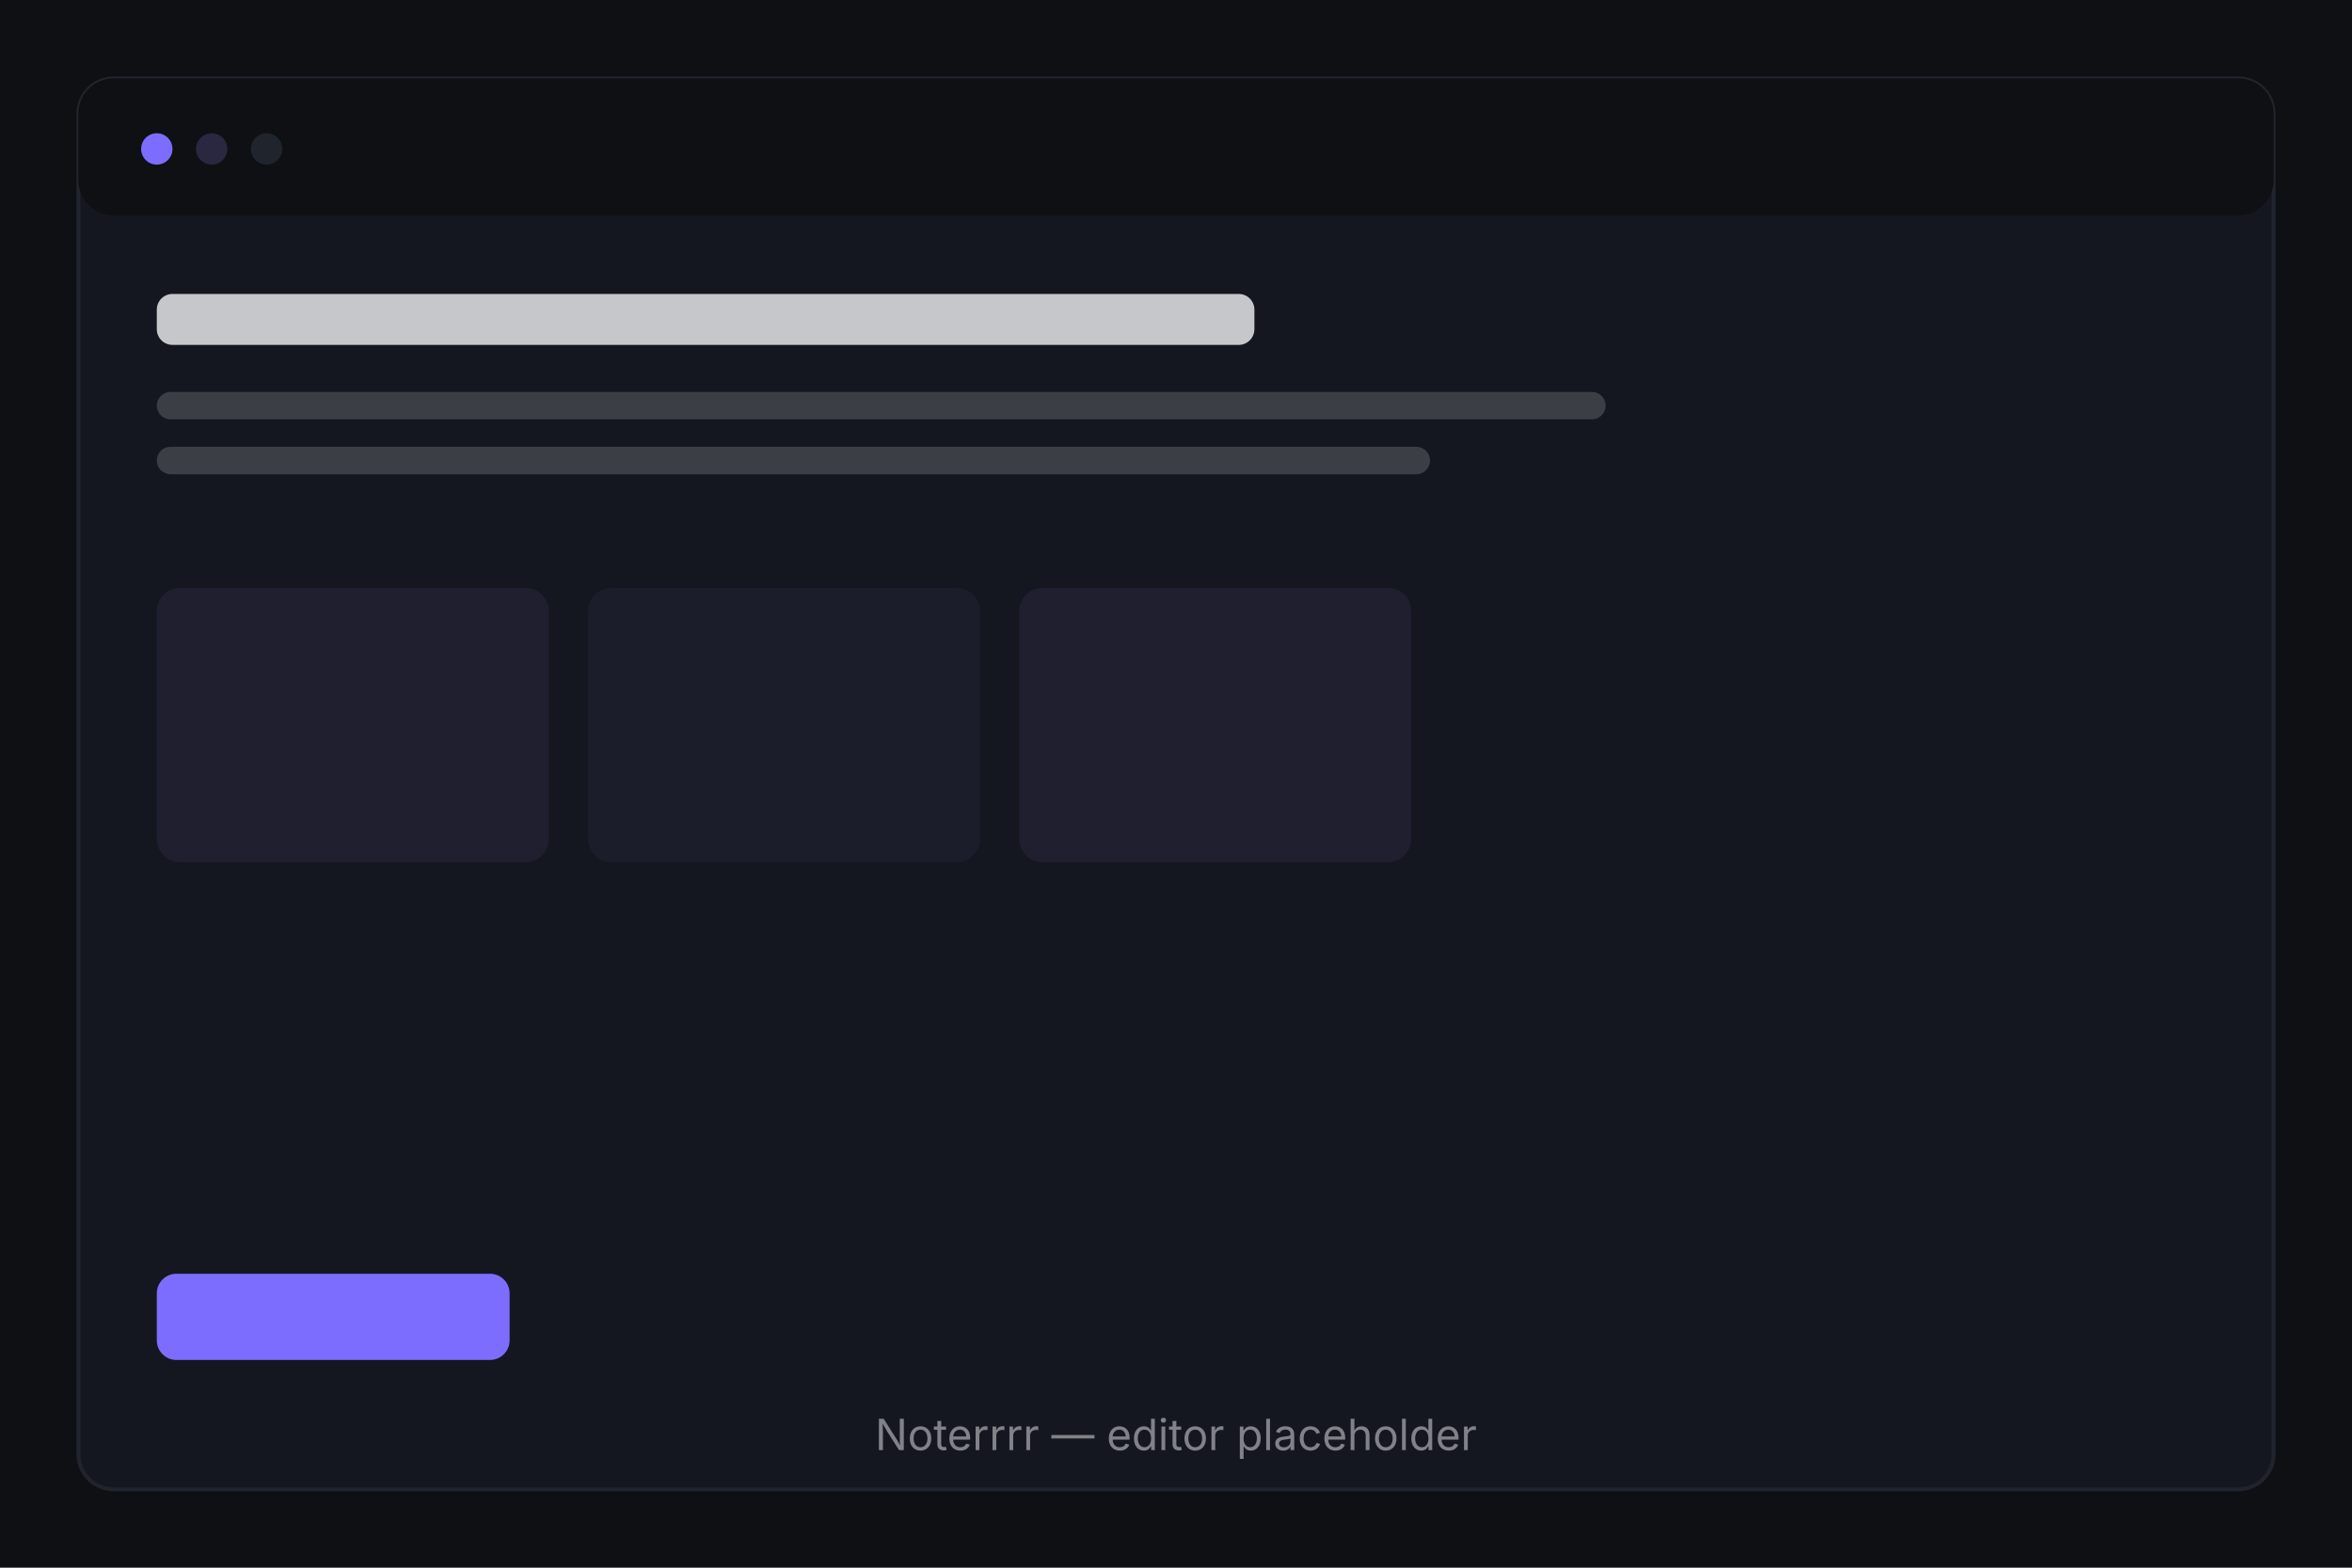
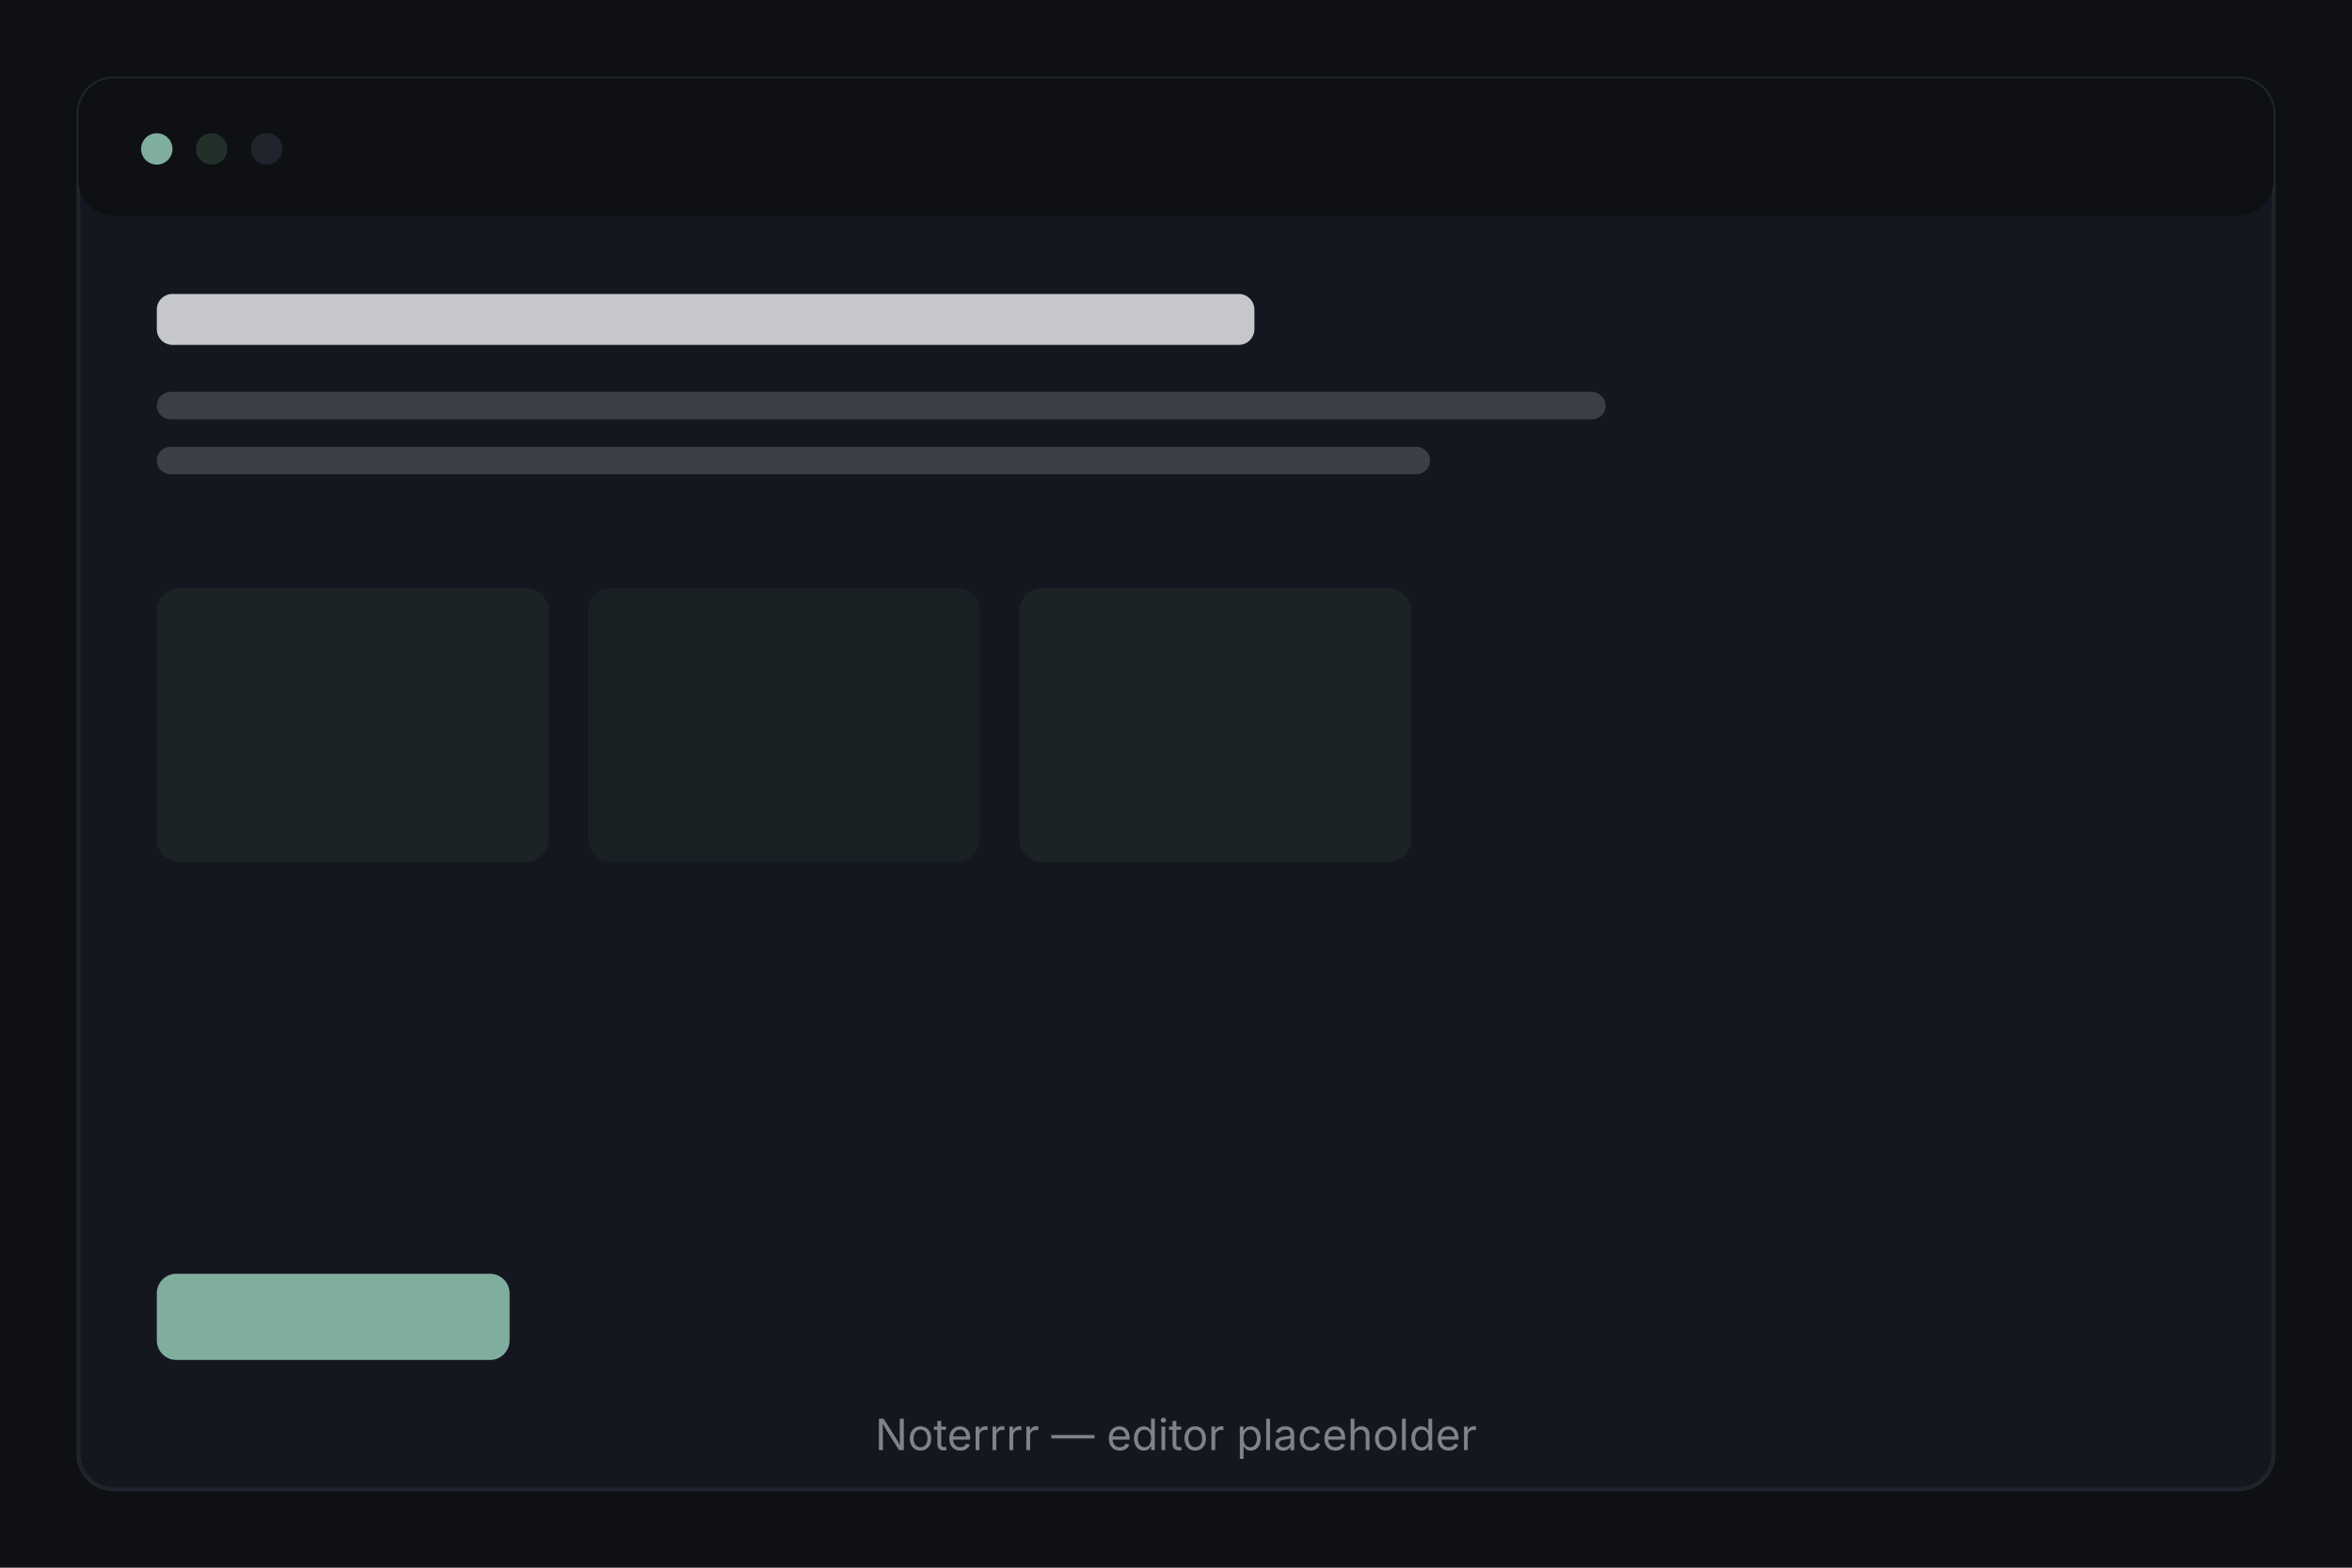
<svg xmlns="http://www.w3.org/2000/svg" width="1200" height="800" viewBox="0 0 1200 800" role="img" aria-label="Noterrrr placeholder">
  <rect width="1200" height="800" fill="#0e1014" />
  <rect x="40" y="40" width="1120" height="720" rx="18" fill="#141720" stroke="#20242c" stroke-width="2" />
  <rect x="40" y="40" width="1120" height="70" rx="18" fill="#0e1014" />
-   <circle cx="80" cy="76" r="8" fill="#7c6dff" />
-   <circle cx="108" cy="76" r="8" fill="#2a2740" />
+   <circle cx="80" cy="76" r="8" fill="#7fae9e" />
+   <circle cx="108" cy="76" r="8" fill="#223029" />
  <circle cx="136" cy="76" r="8" fill="#20242c" />
  <rect x="80" y="150" width="560" height="26" rx="8" fill="#edeef0" opacity="0.82" />
  <rect x="80" y="200" width="739.2" height="14" rx="7" fill="#edeef0" opacity="0.18" />
  <rect x="80" y="228" width="649.6" height="14" rx="7" fill="#edeef0" opacity="0.18" />
-   <rect x="80" y="300" width="200" height="140" rx="12" fill="#2a2740" opacity="0.5" />
-   <rect x="300" y="300" width="200" height="140" rx="12" fill="#2a2740" opacity="0.35" />
-   <rect x="520" y="300" width="200" height="140" rx="12" fill="#2a2740" opacity="0.5" />
-   <rect x="80" y="650" width="180" height="44" rx="10" fill="#7c6dff" />
+   <rect x="80" y="300" width="200" height="140" rx="12" fill="#223029" opacity="0.5" />
+   <rect x="300" y="300" width="200" height="140" rx="12" fill="#223029" opacity="0.35" />
+   <rect x="520" y="300" width="200" height="140" rx="12" fill="#223029" opacity="0.5" />
+   <rect x="80" y="650" width="180" height="44" rx="10" fill="#7fae9e" />
  <text x="600" y="740" text-anchor="middle" font-family="Inter, sans-serif" font-size="22" fill="#edeef0" opacity="0.5">Noterrrr — editor placeholder</text>
</svg>
